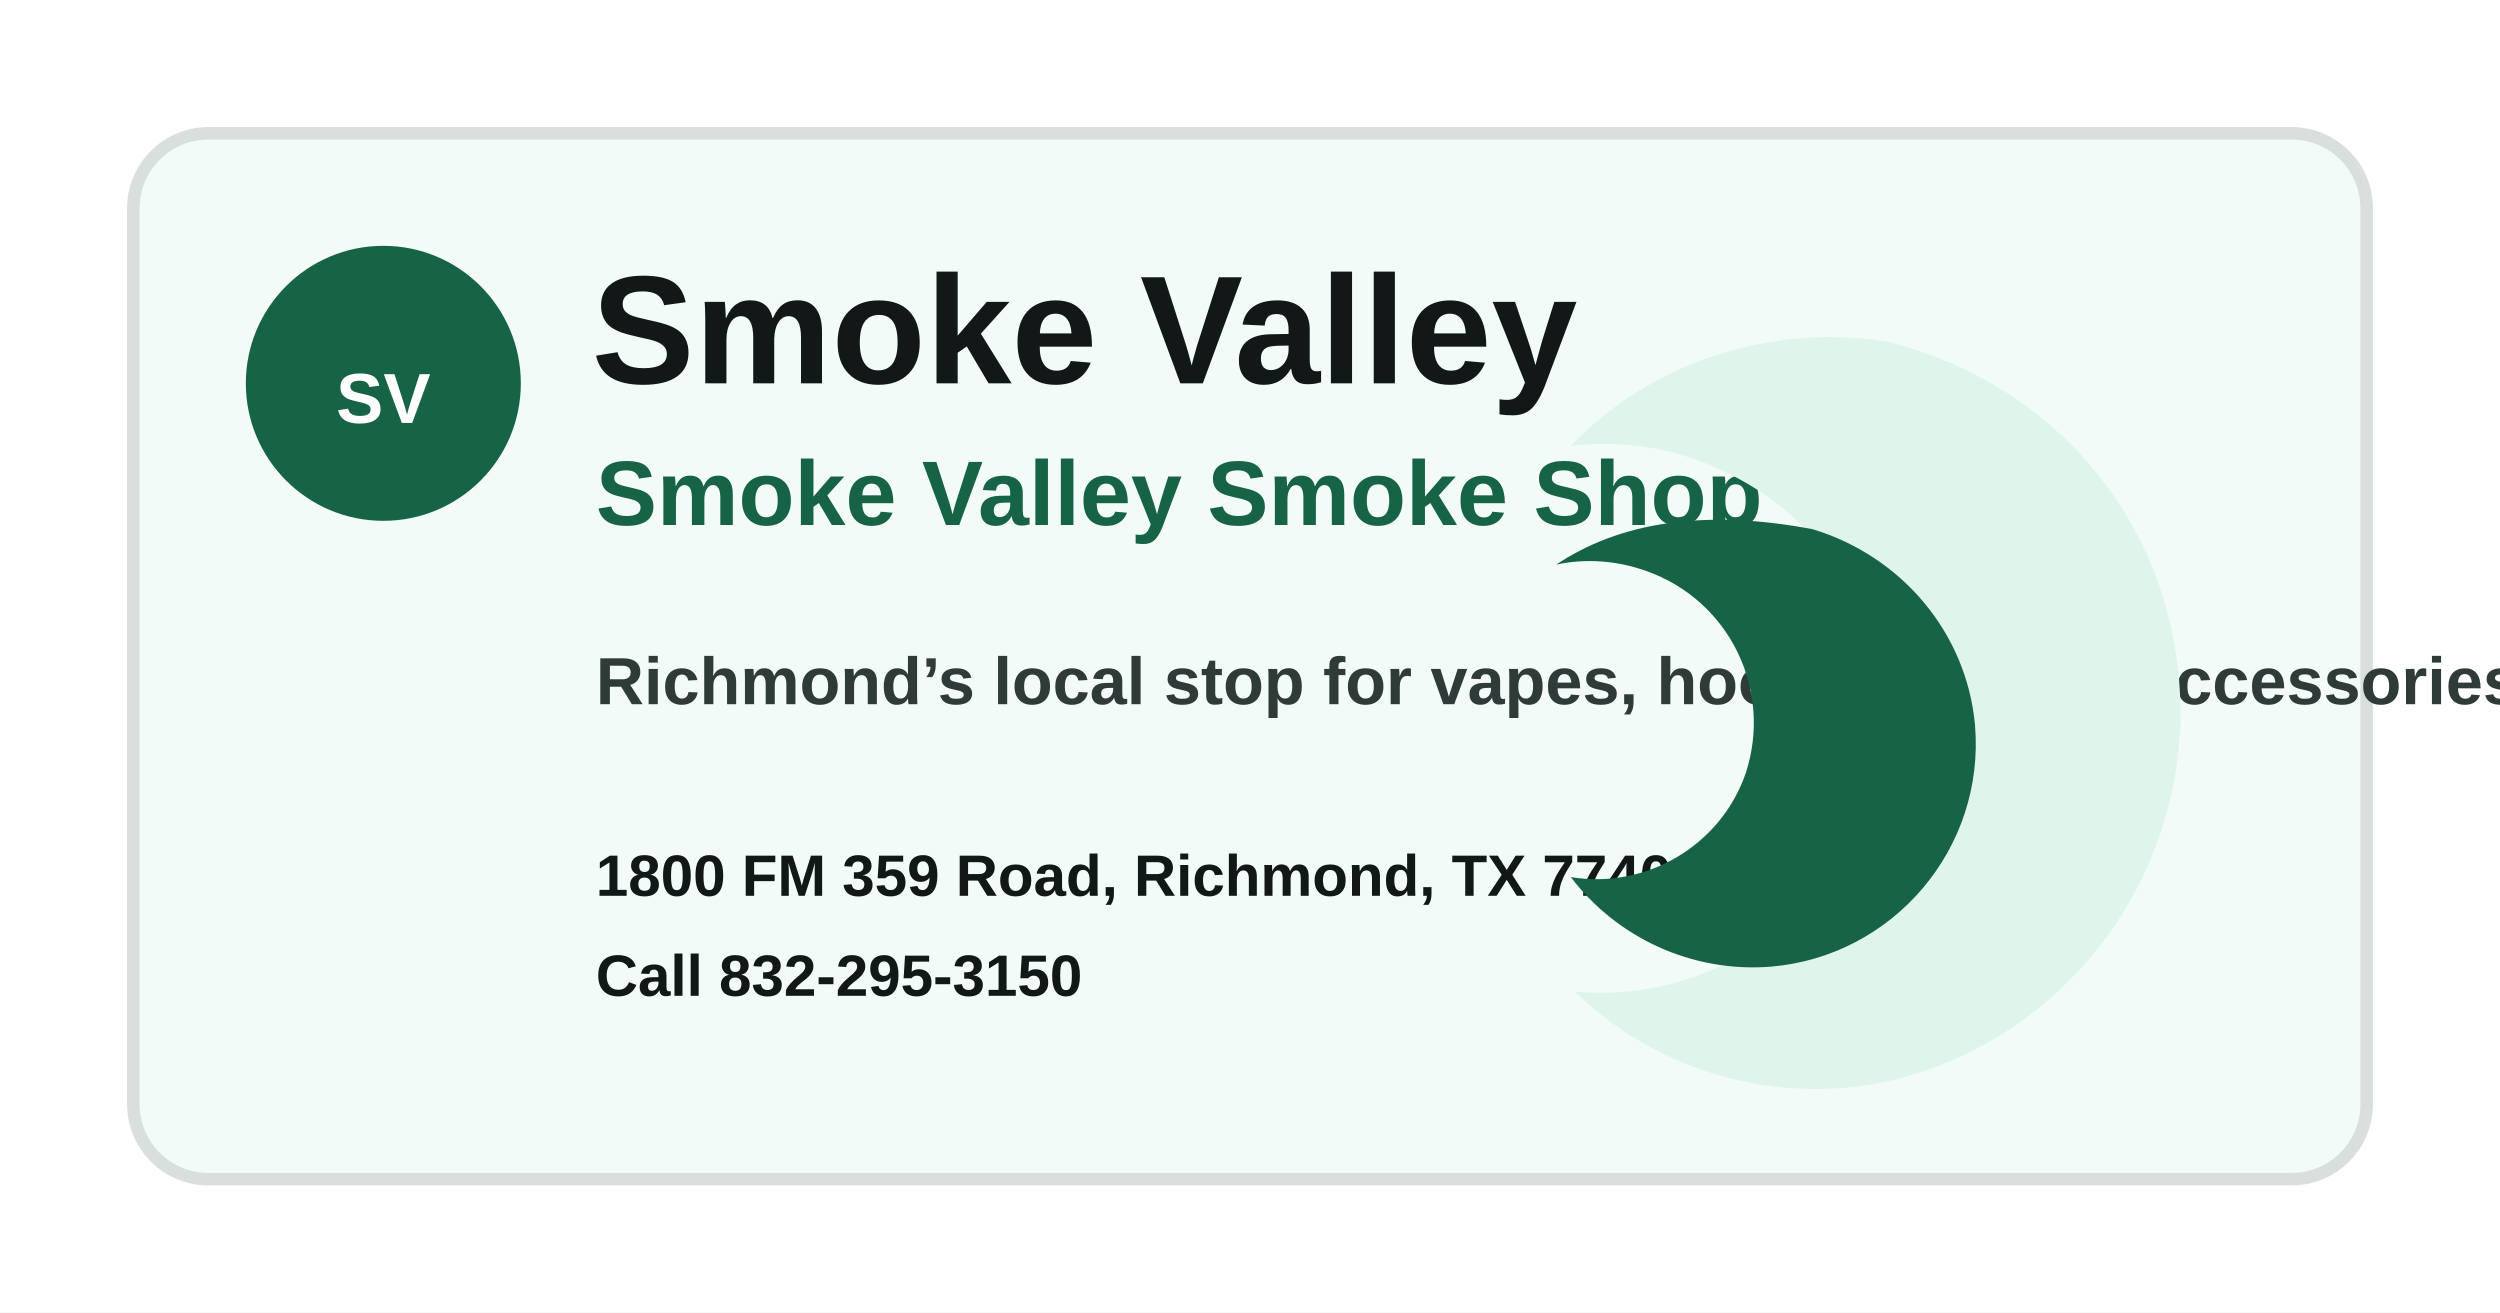
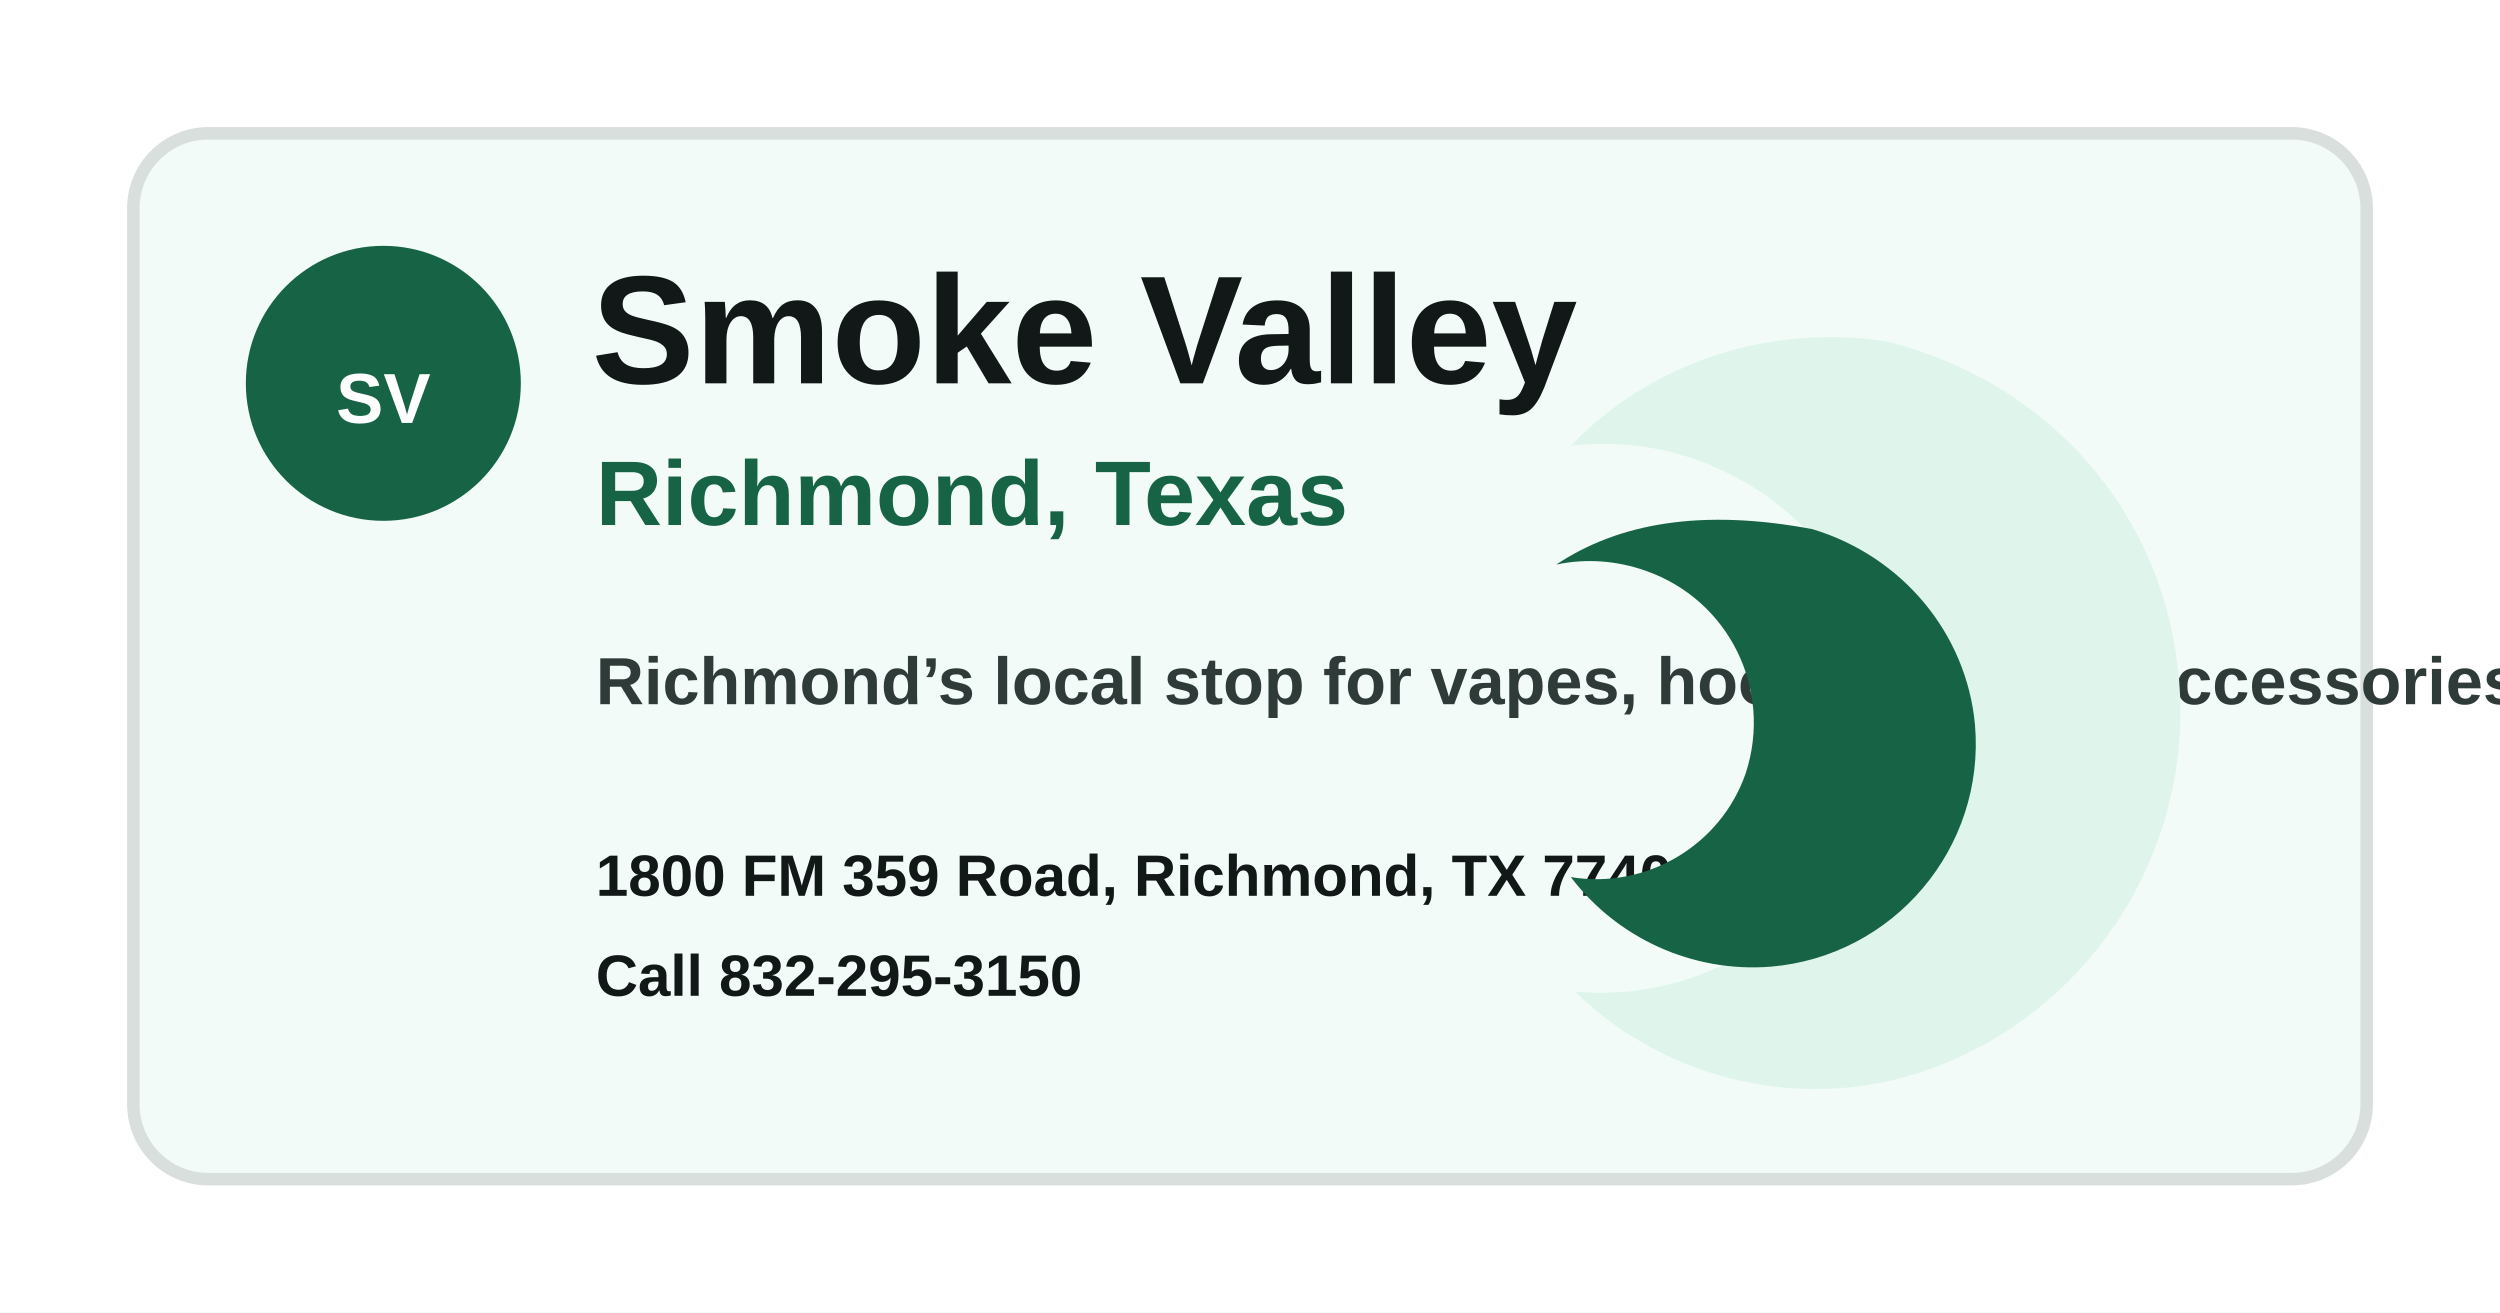
<svg xmlns="http://www.w3.org/2000/svg" viewBox="0 0 1200 630" role="img" aria-labelledby="title desc">
  <rect width="1200" height="630" fill="#ffffff" />
  <rect x="64" y="64" width="1072" height="502" rx="36" fill="#f2fbf7" stroke="#d9dfdc" stroke-width="6" />
  <circle cx="184" cy="184" r="66" fill="#166345" />
  <text x="184" y="203" text-anchor="middle" font-family="Arial, sans-serif" font-size="34" font-weight="900" fill="#ffffff">SV</text>
  <text x="284" y="184" font-family="Arial, sans-serif" font-size="74" font-weight="900" fill="#111817">Smoke Valley</text>
-   <text x="286" y="252" font-family="Arial, sans-serif" font-size="44" font-weight="800" fill="#166345">Smoke Valley Smoke Shop</text>
+   <text x="286" y="252" font-family="Arial, sans-serif" font-size="44" font-weight="800" fill="#166345">Richmond, Texas</text>
  <text x="286" y="338" font-family="Arial, sans-serif" font-size="32" font-weight="700" fill="#2f3b39">Richmond’s local stop for vapes, hookah, glass, accessories, CBD/Hemp, kratom, and more.</text>
  <text x="286" y="430" font-family="Arial, sans-serif" font-size="28" font-weight="800" fill="#111817">1800 FM 359 Road, Richmond, TX 77406</text>
  <text x="286" y="478" font-family="Arial, sans-serif" font-size="28" font-weight="800" fill="#111817">Call 832-295-3150</text>
  <path d="M906 164c72 18 126 74 138 147 15 88-36 174-120 203-58 20-124 5-168-38 55 5 109-24 134-75 31-65 4-143-61-174-24-12-50-16-75-13 38-40 96-59 152-50z" fill="#dff5eb" />
  <path d="M870 254c43 13 74 50 78 94 5 59-39 111-98 116-38 3-74-14-96-43 36 6 72-15 84-50 13-40-8-83-48-97-14-5-29-6-43-3 30-20 70-27 123-17z" fill="#166345" />
</svg>
